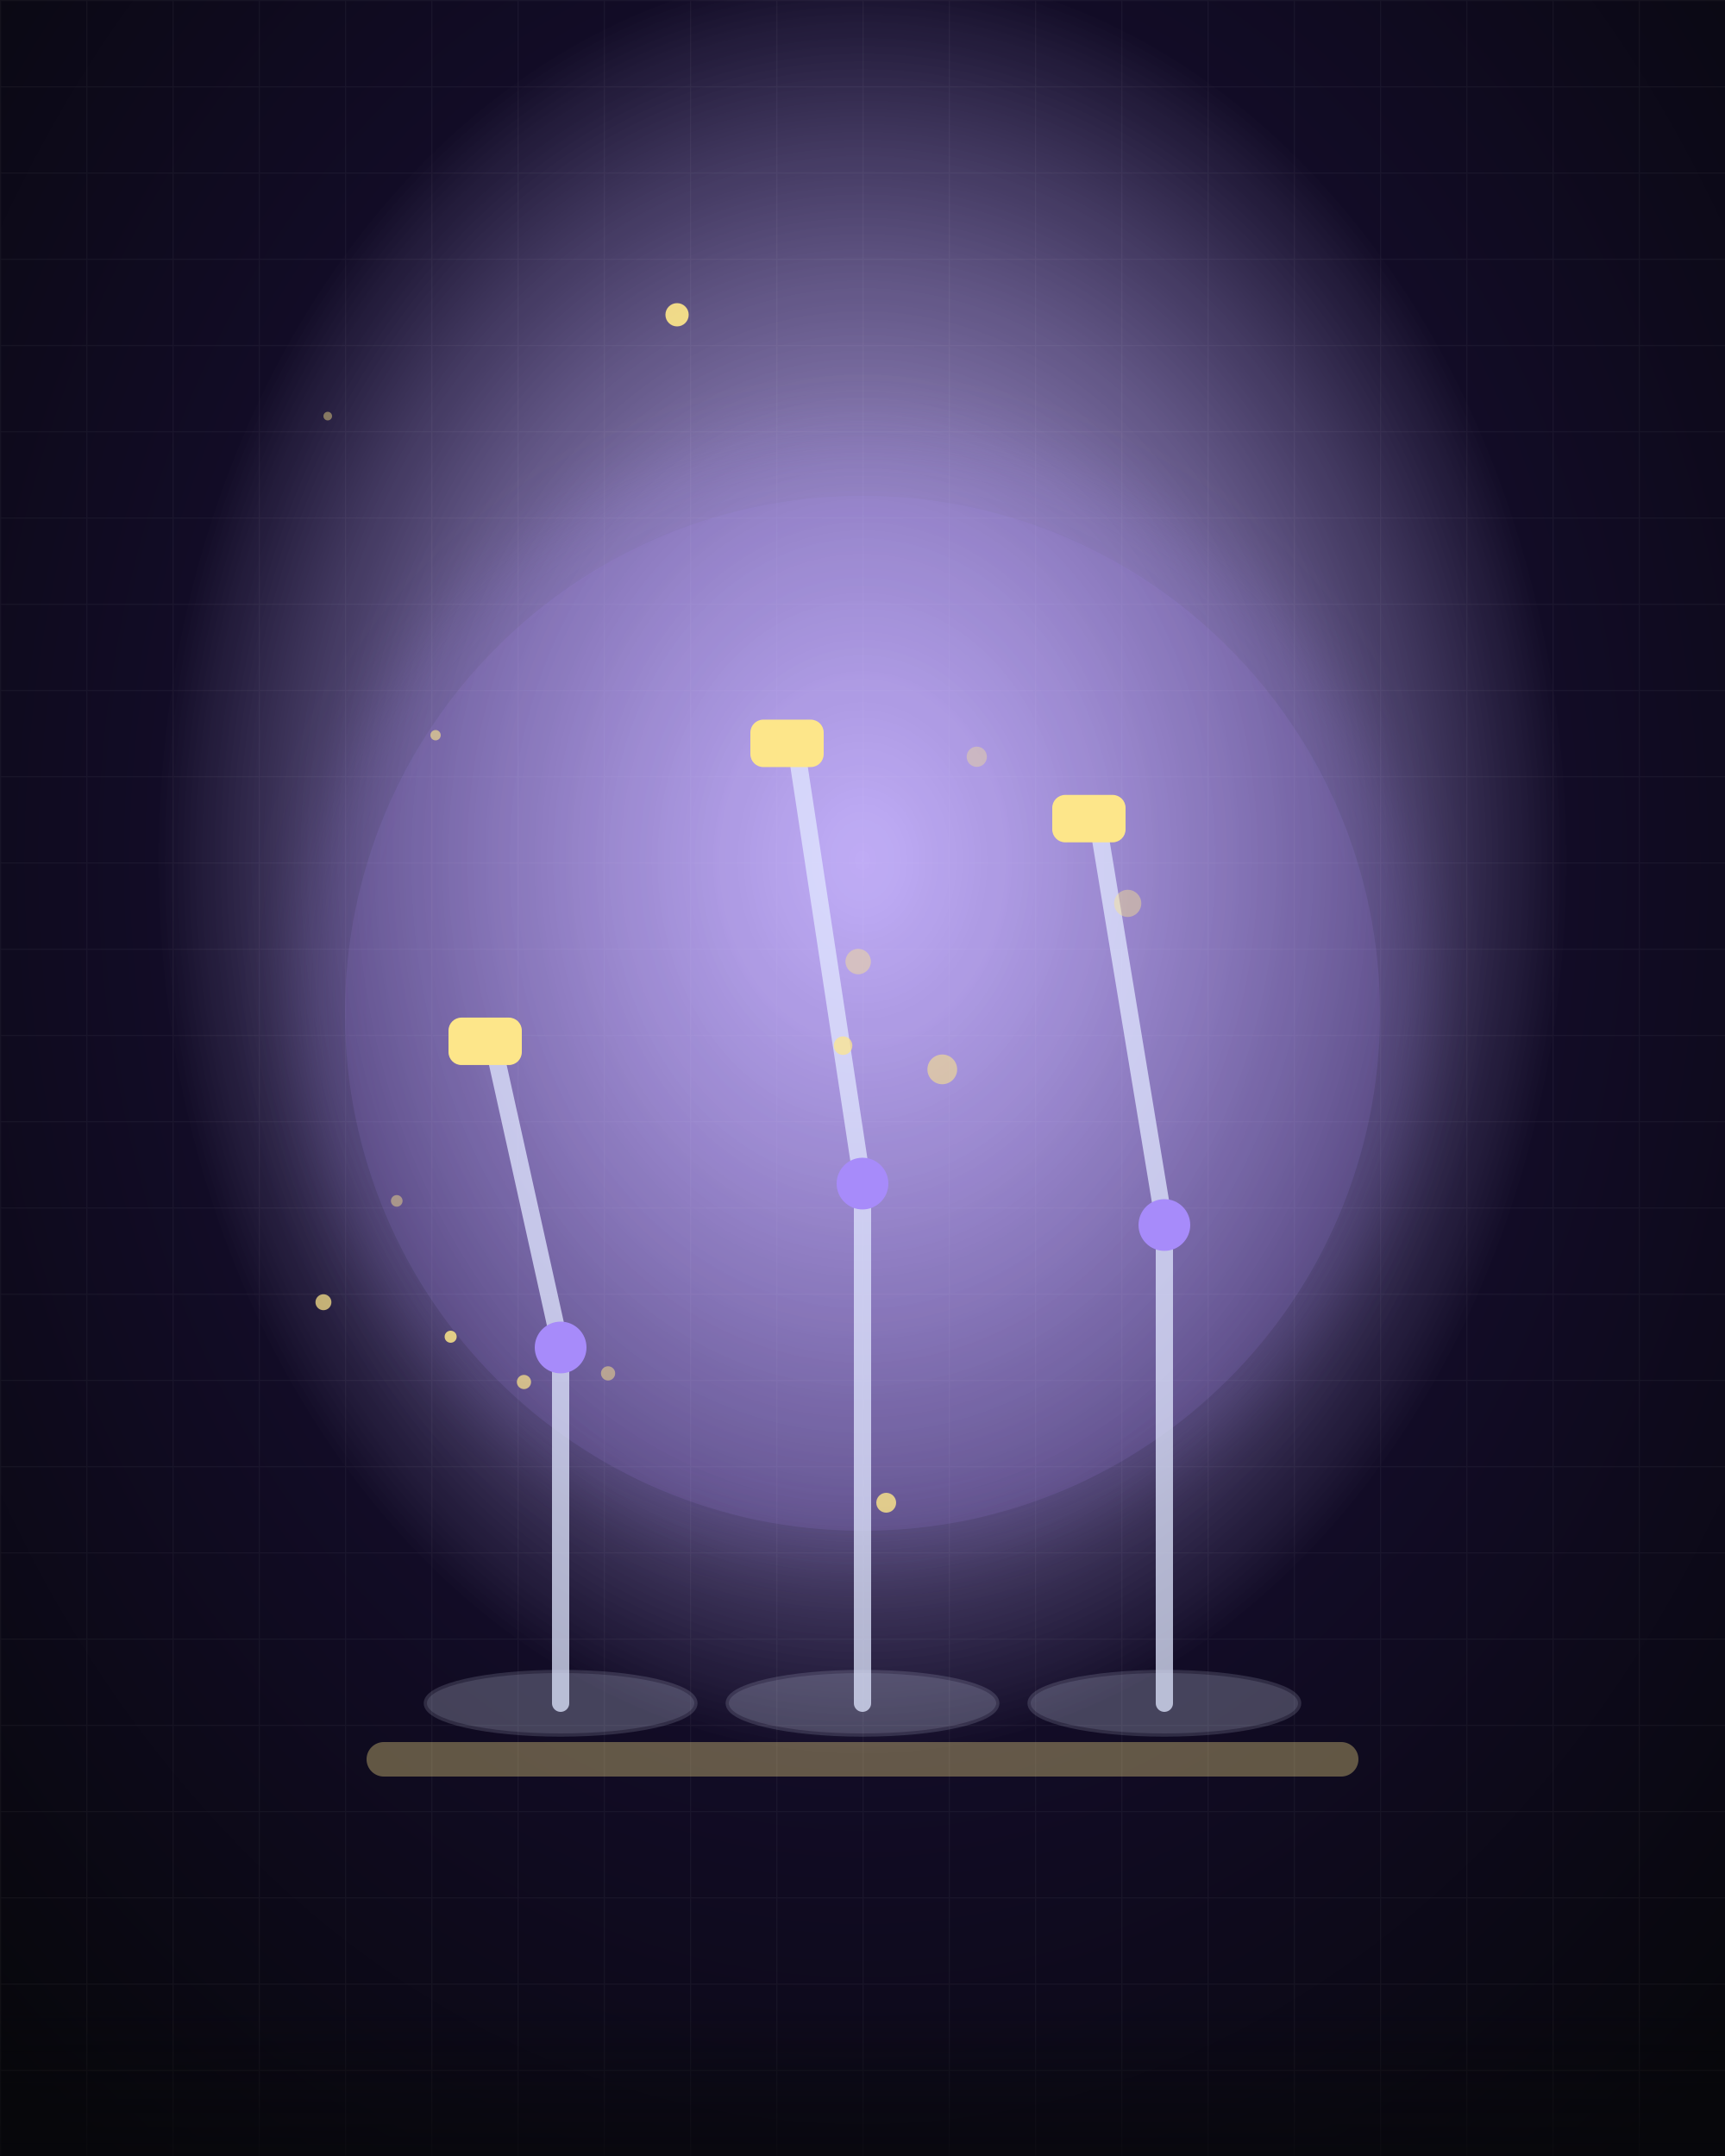
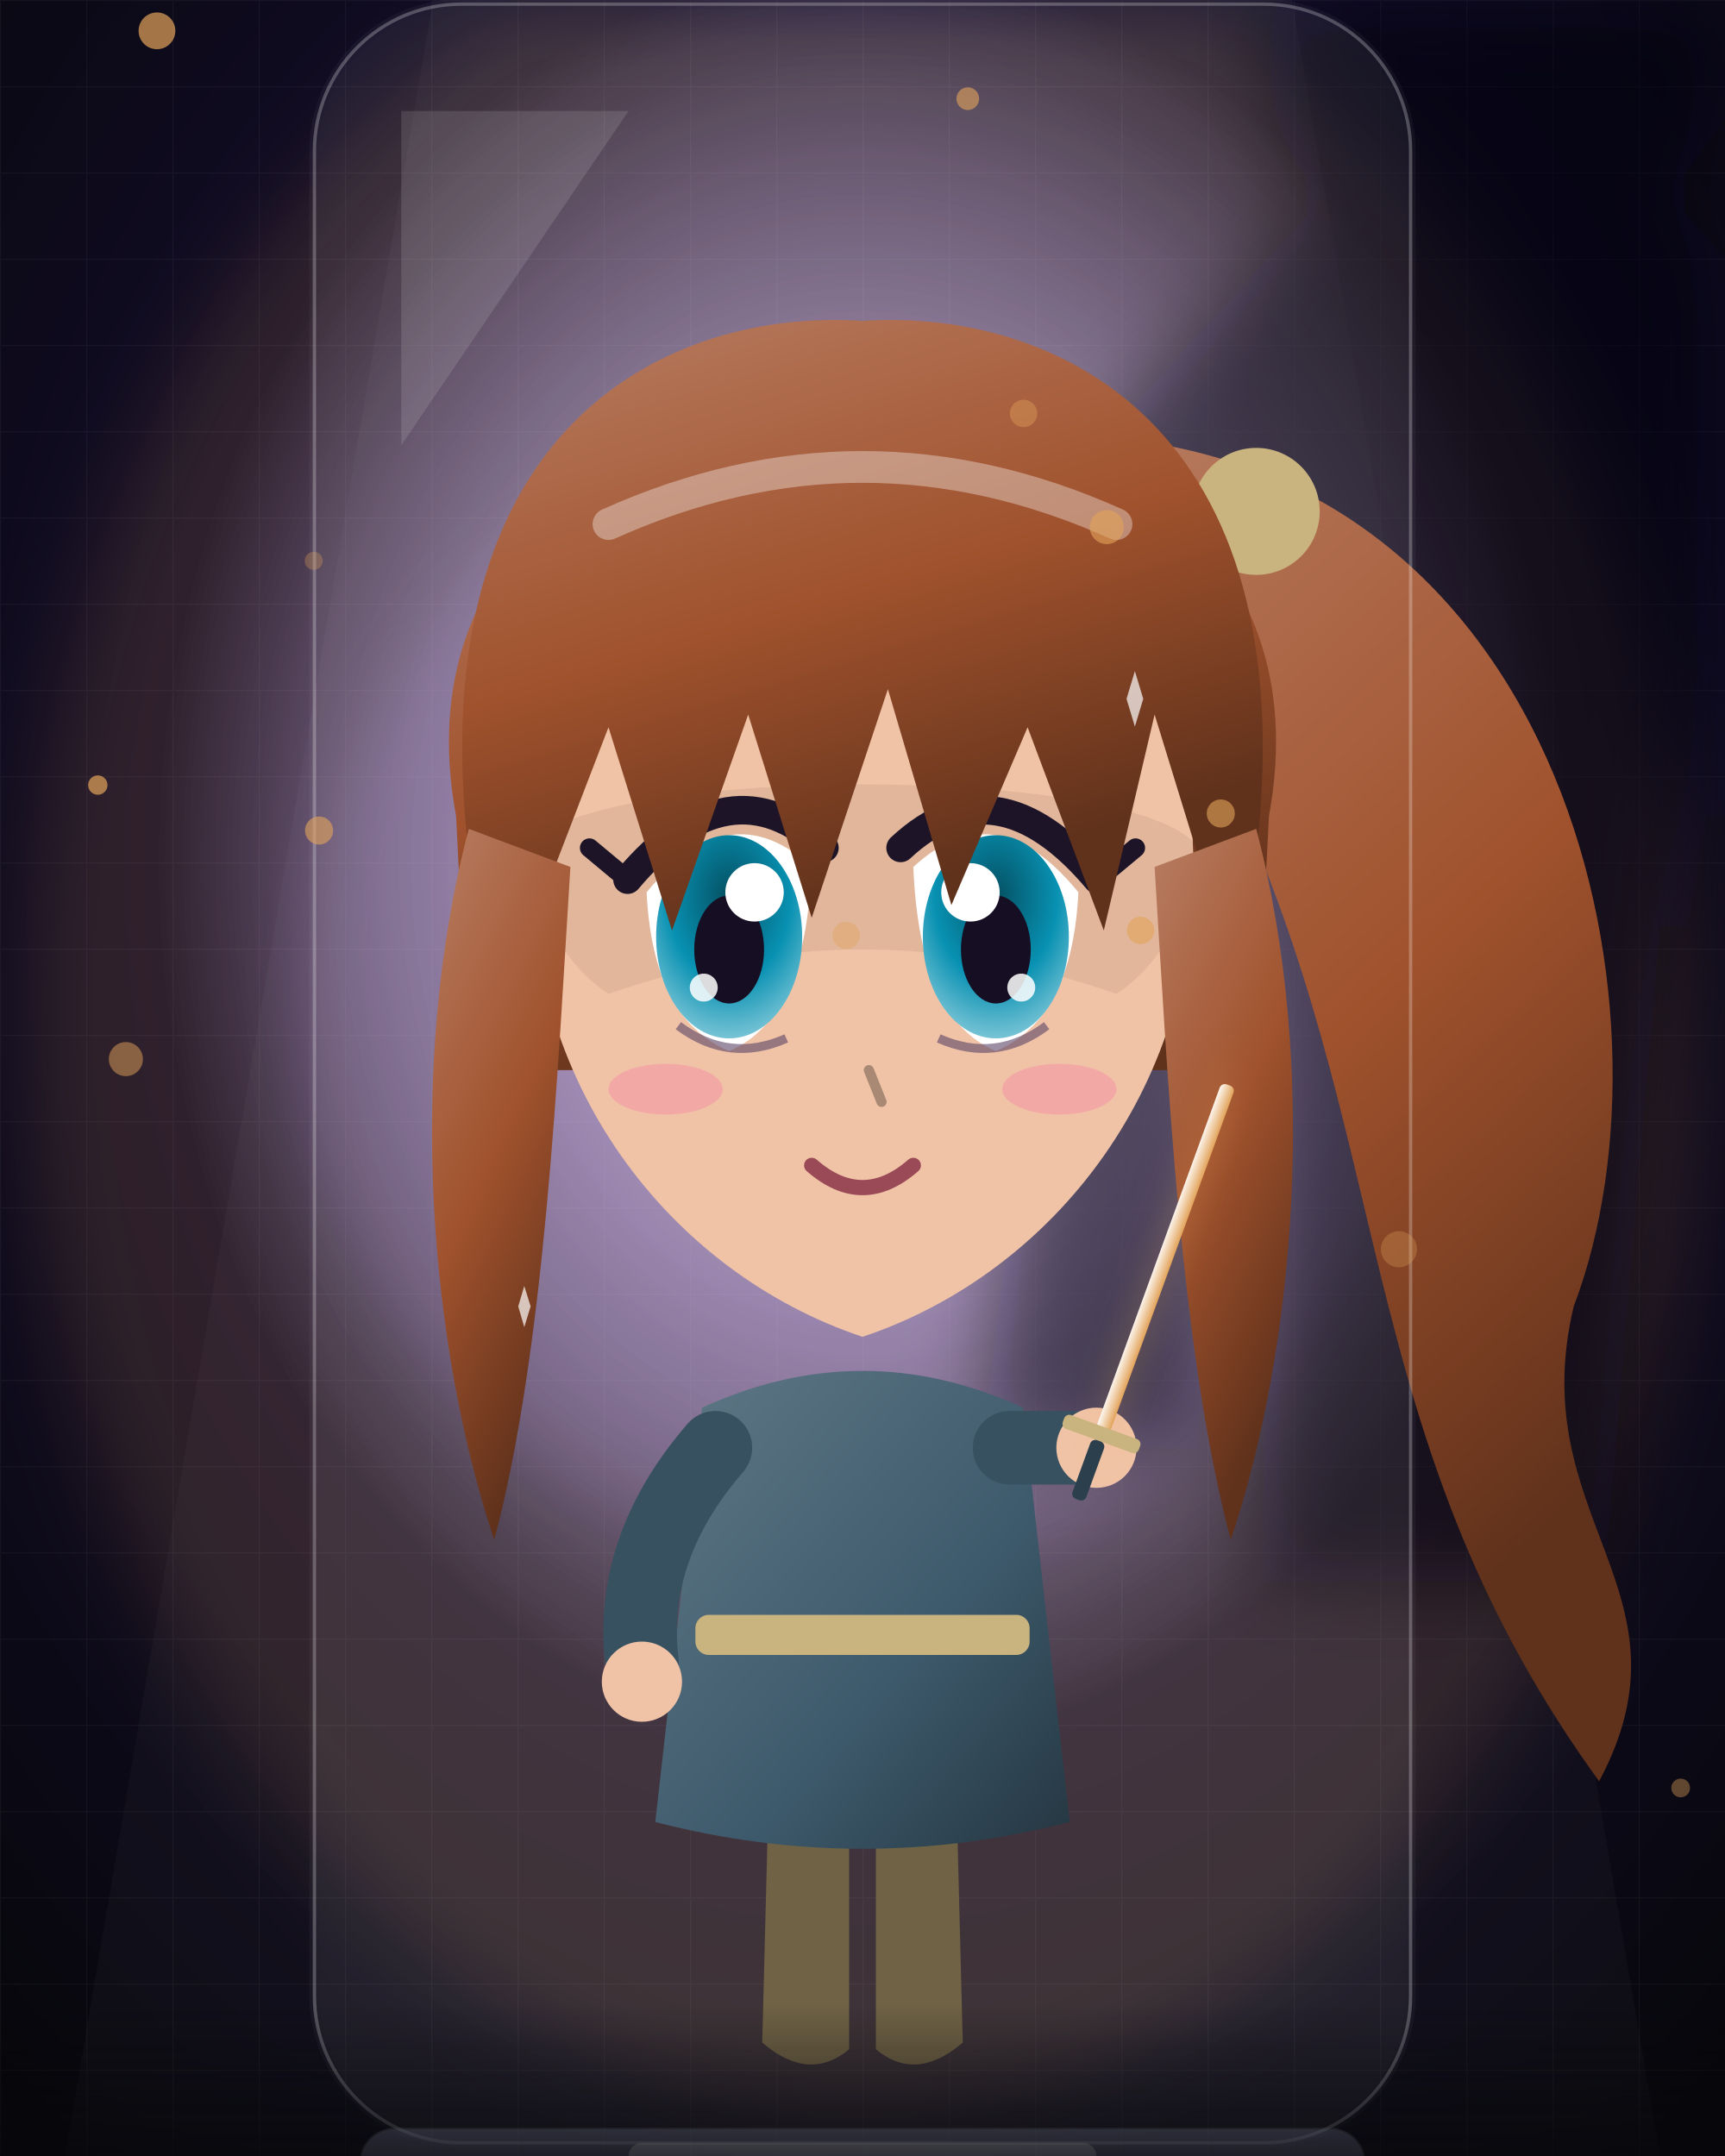
<svg xmlns="http://www.w3.org/2000/svg" viewBox="0 0 800 1000" role="img" aria-label="Attack on Titan Acrylic Display Stand — original artwork">
  <defs>
    <radialGradient id="p1cctd45-bg" cx="50%" cy="40%" r="75%">
      <stop offset="0" stop-color="#a78bfa" stop-opacity=".55" />
      <stop offset=".55" stop-color="#120c26" />
      <stop offset="1" stop-color="#07070b" />
    </radialGradient>
    <linearGradient id="p1cctd45-body" x1="0" y1="0" x2="1" y2="1">
      <stop offset="0" stop-color="#a78bfa" />
      <stop offset="1" stop-color="#fde68a" />
    </linearGradient>
    <linearGradient id="p1cctd45-base" x1="0" y1="0" x2="0" y2="1">
      <stop offset="0" stop-color="#2e2945" />
      <stop offset="1" stop-color="#110f1a" />
    </linearGradient>
    <filter id="p1cctd45-glow" x="-50%" y="-50%" width="200%" height="200%">
      <feGaussianBlur stdDeviation="14" />
    </filter>
    <linearGradient id="p1cctd45-floor" x1="0" y1="0" x2="0" y2="1">
      <stop offset="0" stop-color="#07070b" stop-opacity="0" />
      <stop offset="1" stop-color="#07070b" stop-opacity=".7" />
    </linearGradient>
    <pattern id="p1cctd45-grid" width="40" height="40" patternUnits="userSpaceOnUse">
      <path d="M40 0H0V40" fill="none" stroke="#fff" stroke-opacity=".04" />
    </pattern>
  </defs>
  <rect width="800" height="1000" fill="url(#p1cctd45-bg)" />
  <rect width="800" height="1000" fill="url(#p1cctd45-grid)" />
  <circle cx="400" cy="460" r="260" fill="#a78bfa" opacity=".16" filter="url(#p1cctd45-glow)" />
-   <g transform="translate(800 0) scale(-1 1)">
+   <defs>
+     <linearGradient id="p1cctd45-hair" x1="0" y1="0" x2="0.4" y2="1">
+       <stop offset="0" stop-color="#b87d62" />
+       <stop offset=".55" stop-color="#a0522d" />
+       <stop offset="1" stop-color="#60311b" />
+     </linearGradient>
+     <radialGradient id="p1cctd45-iris" cx="50%" cy="30%" r="70%">
+       <stop offset="0" stop-color="#045062" />
+       <stop offset=".6" stop-color="#0891b2" />
+       <stop offset="1" stop-color="#77c3d5" />
+     </radialGradient>
+     <linearGradient id="p1cctd45-cloth" x1="0" y1="0" x2="1" y2="1">
+       <stop offset="0" stop-color="#607886" />
+       <stop offset=".6" stop-color="#3d5a6c" />
+       <stop offset="1" stop-color="#253641" />
+     </linearGradient>
+     <linearGradient id="p1cctd45-blade" x1="0" y1="0" x2="1" y2="0">
+       <stop offset="0" stop-color="#ffffff" />
+       <stop offset="1" stop-color="#e2a35a" />
+     </linearGradient>
+     <filter id="p1cctd45-soft" x="-80%" y="-80%" width="260%" height="260%">
+       <feGaussianBlur stdDeviation="12" />
+     </filter>
+   </defs>
+   <g transform="translate(400 470) scale(1.55) translate(-400 -470)">
+     <ellipse cx="400" cy="470" rx="250" ry="330" fill="#e2a35a" opacity=".14" filter="url(#p1cctd45-soft)" />
+     <path d="M300 0 L500 0 L640 820 L160 820Z" fill="#fff" opacity=".025" />
+     <path d="M560 110 C604 80 664 96 672 146 C680 186 652 206 642 226 L708 300 L728 600 L664 600 L644 380 L622 640 L520 640 L520 380 L500 600 L436 600 L470 300 L538 226 C518 206 508 164 560 110Z" fill="#05050a" opacity=".55" filter="url(#p1cctd45-soft)" />
    <g>
-       <circle cx="400" cy="470" r="240" fill="#a78bfa" opacity=".12" />
-       <ellipse cx="260" cy="790" rx="62" ry="14" fill="#e0e7ff" opacity=".25" stroke="#e0e7ff" stroke-opacity=".6" stroke-width="3" />
-       <path d="M260 790 L260 568.183 L290 386.696" stroke="#e0e7ff" stroke-opacity=".75" stroke-width="8" fill="none" stroke-linecap="round" stroke-linejoin="round" />
-       <circle cx="260" cy="568.183" r="12" fill="#a78bfa" />
-       <rect x="278" y="368.696" width="34" height="22" rx="6" fill="#fde68a" />
-       <ellipse cx="400" cy="790" rx="62" ry="14" fill="#e0e7ff" opacity=".25" stroke="#e0e7ff" stroke-opacity=".6" stroke-width="3" />
-       <path d="M400 790 L400 548.98 L430 351.782" stroke="#e0e7ff" stroke-opacity=".75" stroke-width="8" fill="none" stroke-linecap="round" stroke-linejoin="round" />
-       <circle cx="400" cy="548.98" r="12" fill="#a78bfa" />
-       <rect x="418" y="333.782" width="34" height="22" rx="6" fill="#fde68a" />
-       <ellipse cx="540" cy="790" rx="62" ry="14" fill="#e0e7ff" opacity=".25" stroke="#e0e7ff" stroke-opacity=".6" stroke-width="3" />
-       <path d="M540 790 L540 624.992 L570 489.986" stroke="#e0e7ff" stroke-opacity=".75" stroke-width="8" fill="none" stroke-linecap="round" stroke-linejoin="round" />
-       <circle cx="540" cy="624.992" r="12" fill="#a78bfa" />
-       <rect x="558" y="471.986" width="34" height="22" rx="6" fill="#fde68a" />
-       <rect x="170" y="808" width="460" height="16" rx="8" fill="#fde68a" opacity=".35" />
-       <circle cx="591" cy="620" r="2.8" fill="#fde68a" opacity="0.84" />
-       <circle cx="616" cy="557" r="2.7" fill="#fde68a" opacity="0.46" />
-       <circle cx="389" cy="697" r="4.6" fill="#fde68a" opacity="0.81" />
-       <circle cx="277" cy="419" r="6.3" fill="#fde68a" opacity="0.42" />
-       <circle cx="598" cy="341" r="2.4" fill="#fde68a" opacity="0.62" />
-       <circle cx="402" cy="446" r="5.9" fill="#fde68a" opacity="0.44" />
-       <circle cx="557" cy="641" r="3.3" fill="#fde68a" opacity="0.72" />
-       <circle cx="648" cy="193" r="2.0" fill="#fde68a" opacity="0.44" />
-       <circle cx="409" cy="485" r="4.3" fill="#fde68a" opacity="0.73" />
-       <circle cx="363" cy="496" r="6.9" fill="#fde68a" opacity="0.57" />
-       <circle cx="518" cy="637" r="3.3" fill="#fde68a" opacity="0.51" />
-       <circle cx="486" cy="146" r="5.4" fill="#fde68a" opacity="0.92" />
-       <circle cx="347" cy="351" r="4.7" fill="#fde68a" opacity="0.37" />
-       <circle cx="650" cy="604" r="3.7" fill="#fde68a" opacity="0.73" />
+       <ellipse cx="400" cy="846" rx="190" ry="26" fill="#000" opacity=".45" />
+       <rect x="236" y="168" width="328" height="640" rx="44" fill="#ffffff" opacity=".07" stroke="#e0e7ff" stroke-opacity=".6" stroke-width="3" />
+       <g>
+         <g transform="translate(400 430) scale(1.9)">
+           <path d="M30 -70 C110 -70 130 20 112 67.2 C104 100.8 132 112.0 116 142.0 C78 89.6 84 44.8 60 -10Z" fill="url(#p1cctd45-hair)" />
+           <circle cx="62" cy="-58" r="10" fill="#c9b37e" />
+           <path d="M-64 -10 C-80 -96 80 -96 64 -10 L62 30 L-62 30Z" fill="url(#p1cctd45-hair)" />
+         </g>
+         <path d="M372 700 L370 778 Q384 790 396 780 L396 700Z M404 700 L404 780 Q416 790 430 778 L428 700Z" fill="#6f6245" />
+         <path d="M352 588 Q400 566 448 588 L462 712 Q400 728 338 712Z" fill="url(#p1cctd45-cloth)" />
+         <rect x="350" y="650" width="100" height="12" rx="4" fill="#c9b37e" />
+         <path d="M356 600 Q330 630 334 664" stroke="#375161" stroke-width="22" fill="none" stroke-linecap="round" />
+         <circle cx="334" cy="670" r="12" fill="#f1c3a6" />
+         <path d="M444 600 Q462 600 470 600" stroke="#375161" stroke-width="22" fill="none" stroke-linecap="round" />
+         <circle cx="470" cy="600" r="12" fill="#f1c3a6" />
+         <g transform="translate(400 430) scale(1.9)">
+           <g>
+             <path d="M-52 -6 C-54 32 -30 62 0 72 C30 62 54 32 52 -6 C52 -60 -52 -60 -52 -6Z" fill="#f1c3a6" />
+             <path d="M-52 -6 C-52 6 -46 14 -40 18 Q0 4 40 18 C46 14 52 6 52 -6 C40 -18 -40 -18 -52 -6Z" fill="#d4ac92" opacity=".55" />
+             <path d="M-34 -24 Q-22 -31 -10 -26" stroke="#68351d" stroke-width="2.6" fill="none" stroke-linecap="round" />
+             <path d="M34 -24 Q22 -31 10 -26" stroke="#68351d" stroke-width="2.6" fill="none" stroke-linecap="round" />
+             <g>
+               <path d="M-34 2 Q-21 -14 -8 -2 Q-9 22 -21 27 Q-33 22 -34 2Z" fill="#fff" />
+               <ellipse cx="-21" cy="9" rx="11.5" ry="16" fill="url(#p1cctd45-iris)" />
+               <ellipse cx="-21" cy="11" rx="5.5" ry="8.5" fill="#160f24" />
+               <circle cx="-17" cy="2" r="4.6" fill="#fff" />
+               <circle cx="-25" cy="17" r="2.2" fill="#fff" opacity=".85" />
+               <path d="M-37 0 Q-21 -19 -6 -5" stroke="#1d1428" stroke-width="4.5" fill="none" stroke-linecap="round" />
+               <path d="M-37 0 l-6 -5" stroke="#1d1428" stroke-width="3" stroke-linecap="round" />
+               <path d="M-12 25 Q-21 29 -29 23" stroke="#5a4366" stroke-width="1.4" fill="none" opacity=".6" />
+             </g>
+             <g>
+               <path d="M34 2 Q21 -14 8 -2 Q9 22 21 27 Q33 22 34 2Z" fill="#fff" />
+               <ellipse cx="21" cy="9" rx="11.5" ry="16" fill="url(#p1cctd45-iris)" />
+               <ellipse cx="21" cy="11" rx="5.5" ry="8.5" fill="#160f24" />
+               <circle cx="17" cy="2" r="4.6" fill="#fff" />
+               <circle cx="25" cy="17" r="2.2" fill="#fff" opacity=".85" />
+               <path d="M37 0 Q21 -19 6 -5" stroke="#1d1428" stroke-width="4.5" fill="none" stroke-linecap="round" />
+               <path d="M37 0 l6 -5" stroke="#1d1428" stroke-width="3" stroke-linecap="round" />
+               <path d="M12 25 Q21 29 29 23" stroke="#5a4366" stroke-width="1.4" fill="none" opacity=".6" />
+             </g>
+             <path d="M1 30 l2 5" stroke="#a98974" stroke-width="1.6" stroke-linecap="round" />
+             <ellipse cx="-31" cy="33" rx="9" ry="4" fill="#f58aa4" opacity=".45" />
+             <ellipse cx="31" cy="33" rx="9" ry="4" fill="#f58aa4" opacity=".45" />
+             <path d="M-8 45 Q0 52 8 45" stroke="#9a4a56" stroke-width="2.4" fill="none" stroke-linecap="round" />
+             <path d="M-62 -4 C-70 -72 -30 -90 0 -88 C30 -90 70 -72 62 -4 L54 0 L46 -26 L38 8 L26 -24 L14 4 L4 -30 L-8 6 L-18 -26 L-30 8 L-40 -24 L-50 2Z" fill="url(#p1cctd45-hair)" />
+             <path d="M-62 -8 C-72 30 -68 74 -58 104 C-50 74 -48 30 -46 -2Z" fill="url(#p1cctd45-hair)" />
+             <path d="M62 -8 C72 30 68 74 58 104 C50 74 48 30 46 -2Z" fill="url(#p1cctd45-hair)" />
+             <path d="M-40 -56 Q0 -74 40 -56" stroke="#fff" stroke-opacity=".35" stroke-width="5" fill="none" stroke-linecap="round" />
+           </g>
+         </g>
+         <g transform="translate(470 600) scale(.55) translate(-470 -600)">
+           <g transform="translate(470.0 600.0) rotate(20.0)">
+             <rect x="-4" y="-210" width="8" height="200" rx="3" fill="url(#p1cctd45-blade)" />
+             <rect x="-4" y="-210" width="8" height="200" rx="3" fill="#e2a35a" opacity=".35" filter="url(#p1cctd45-soft)" />
+             <rect x="-22" y="-12" width="44" height="8" rx="3" fill="#c9b37e" />
+             <rect x="-4" y="-4" width="8" height="34" rx="3" fill="#2b3f4c" />
+           </g>
+         </g>
+       </g>
+       <path d="M262 200 L330 200 L262 300Z" fill="#fff" opacity=".12" />
+       <rect x="236" y="168" width="328" height="640" rx="44" fill="none" stroke="#fff" stroke-opacity=".25" stroke-width="1" />
+       <rect x="250" y="804" width="300" height="30" rx="10" fill="#cfd8ff" opacity=".35" stroke="#e0e7ff" stroke-opacity=".6" />
+       <rect x="330" y="808" width="140" height="8" rx="4" fill="#fff" opacity=".35" />
    </g>
+     <circle cx="395.1" cy="446.7" r="4.1" fill="#e2a35a" opacity="0.4" />
+     <circle cx="235.8" cy="334.6" r="2.7" fill="#e2a35a" opacity="0.3" />
+     <circle cx="114.4" cy="283.1" r="2.1" fill="#e2a35a" opacity="0.4" />
+     <circle cx="179.6" cy="483.7" r="5.1" fill="#e2a35a" opacity="0.5" />
+     <circle cx="473.1" cy="324.5" r="5.1" fill="#e2a35a" opacity="0.6" />
+     <circle cx="237.4" cy="415.3" r="4.2" fill="#e2a35a" opacity="0.6" />
+     <circle cx="507.2" cy="410.2" r="4.2" fill="#e2a35a" opacity="0.6" />
+     <circle cx="171.2" cy="401.7" r="2.9" fill="#e2a35a" opacity="0.7" />
+     <circle cx="483.2" cy="445.2" r="4.1" fill="#e2a35a" opacity="0.6" />
+     <circle cx="431.5" cy="196.3" r="3.4" fill="#e2a35a" opacity="0.6" />
+     <circle cx="560.5" cy="540.6" r="5.4" fill="#e2a35a" opacity="0.3" />
+     <path d="M298.8 551.6 L300.7 557.7 L298.8 563.9 L297.0 557.7Z" fill="#fff" opacity="0.7" />
+     <path d="M481.5 367.6 L484.0 375.9 L481.5 384.2 L479.0 375.9Z" fill="#fff" opacity="0.7" />
+     <circle cx="448.2" cy="290.5" r="4.1" fill="#e2a35a" opacity="0.4" />
+     <circle cx="188.9" cy="176.0" r="5.5" fill="#e2a35a" opacity="0.7" />
+     <circle cx="644.8" cy="701.8" r="2.8" fill="#e2a35a" opacity="0.4" />
  </g>
  <rect y="930" width="800" height="70" fill="url(#p1cctd45-floor)" />
</svg>
